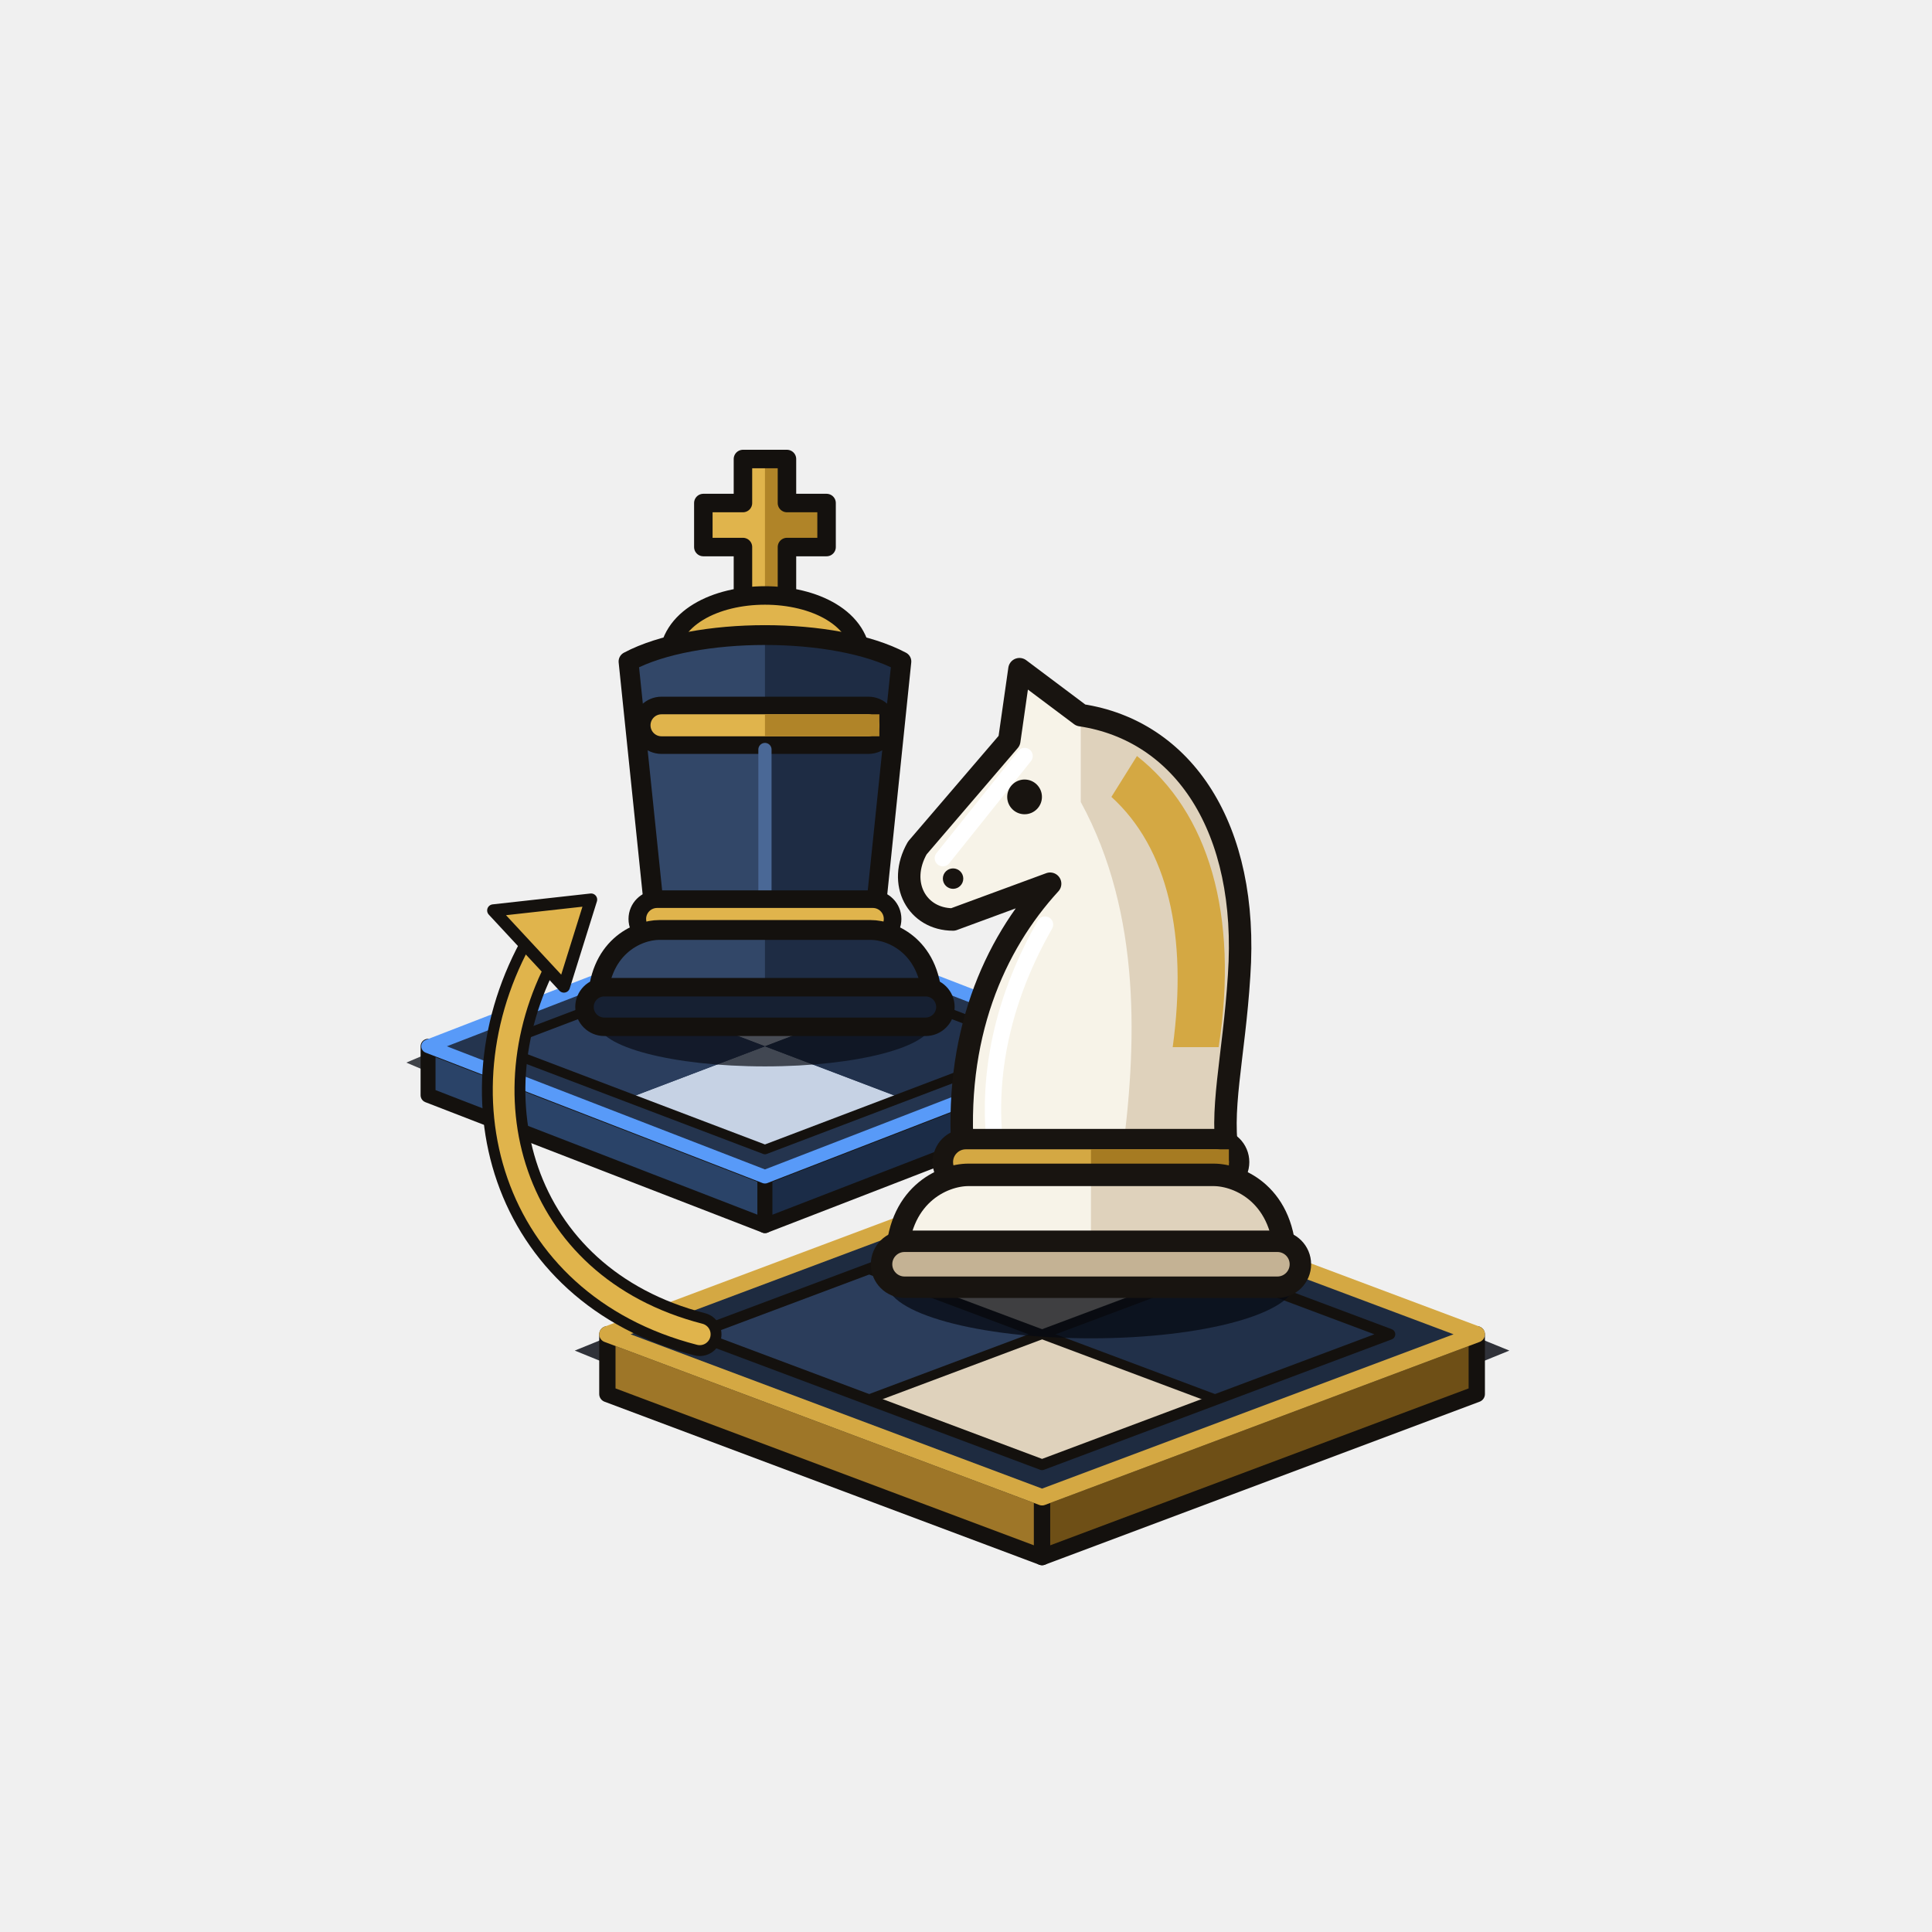
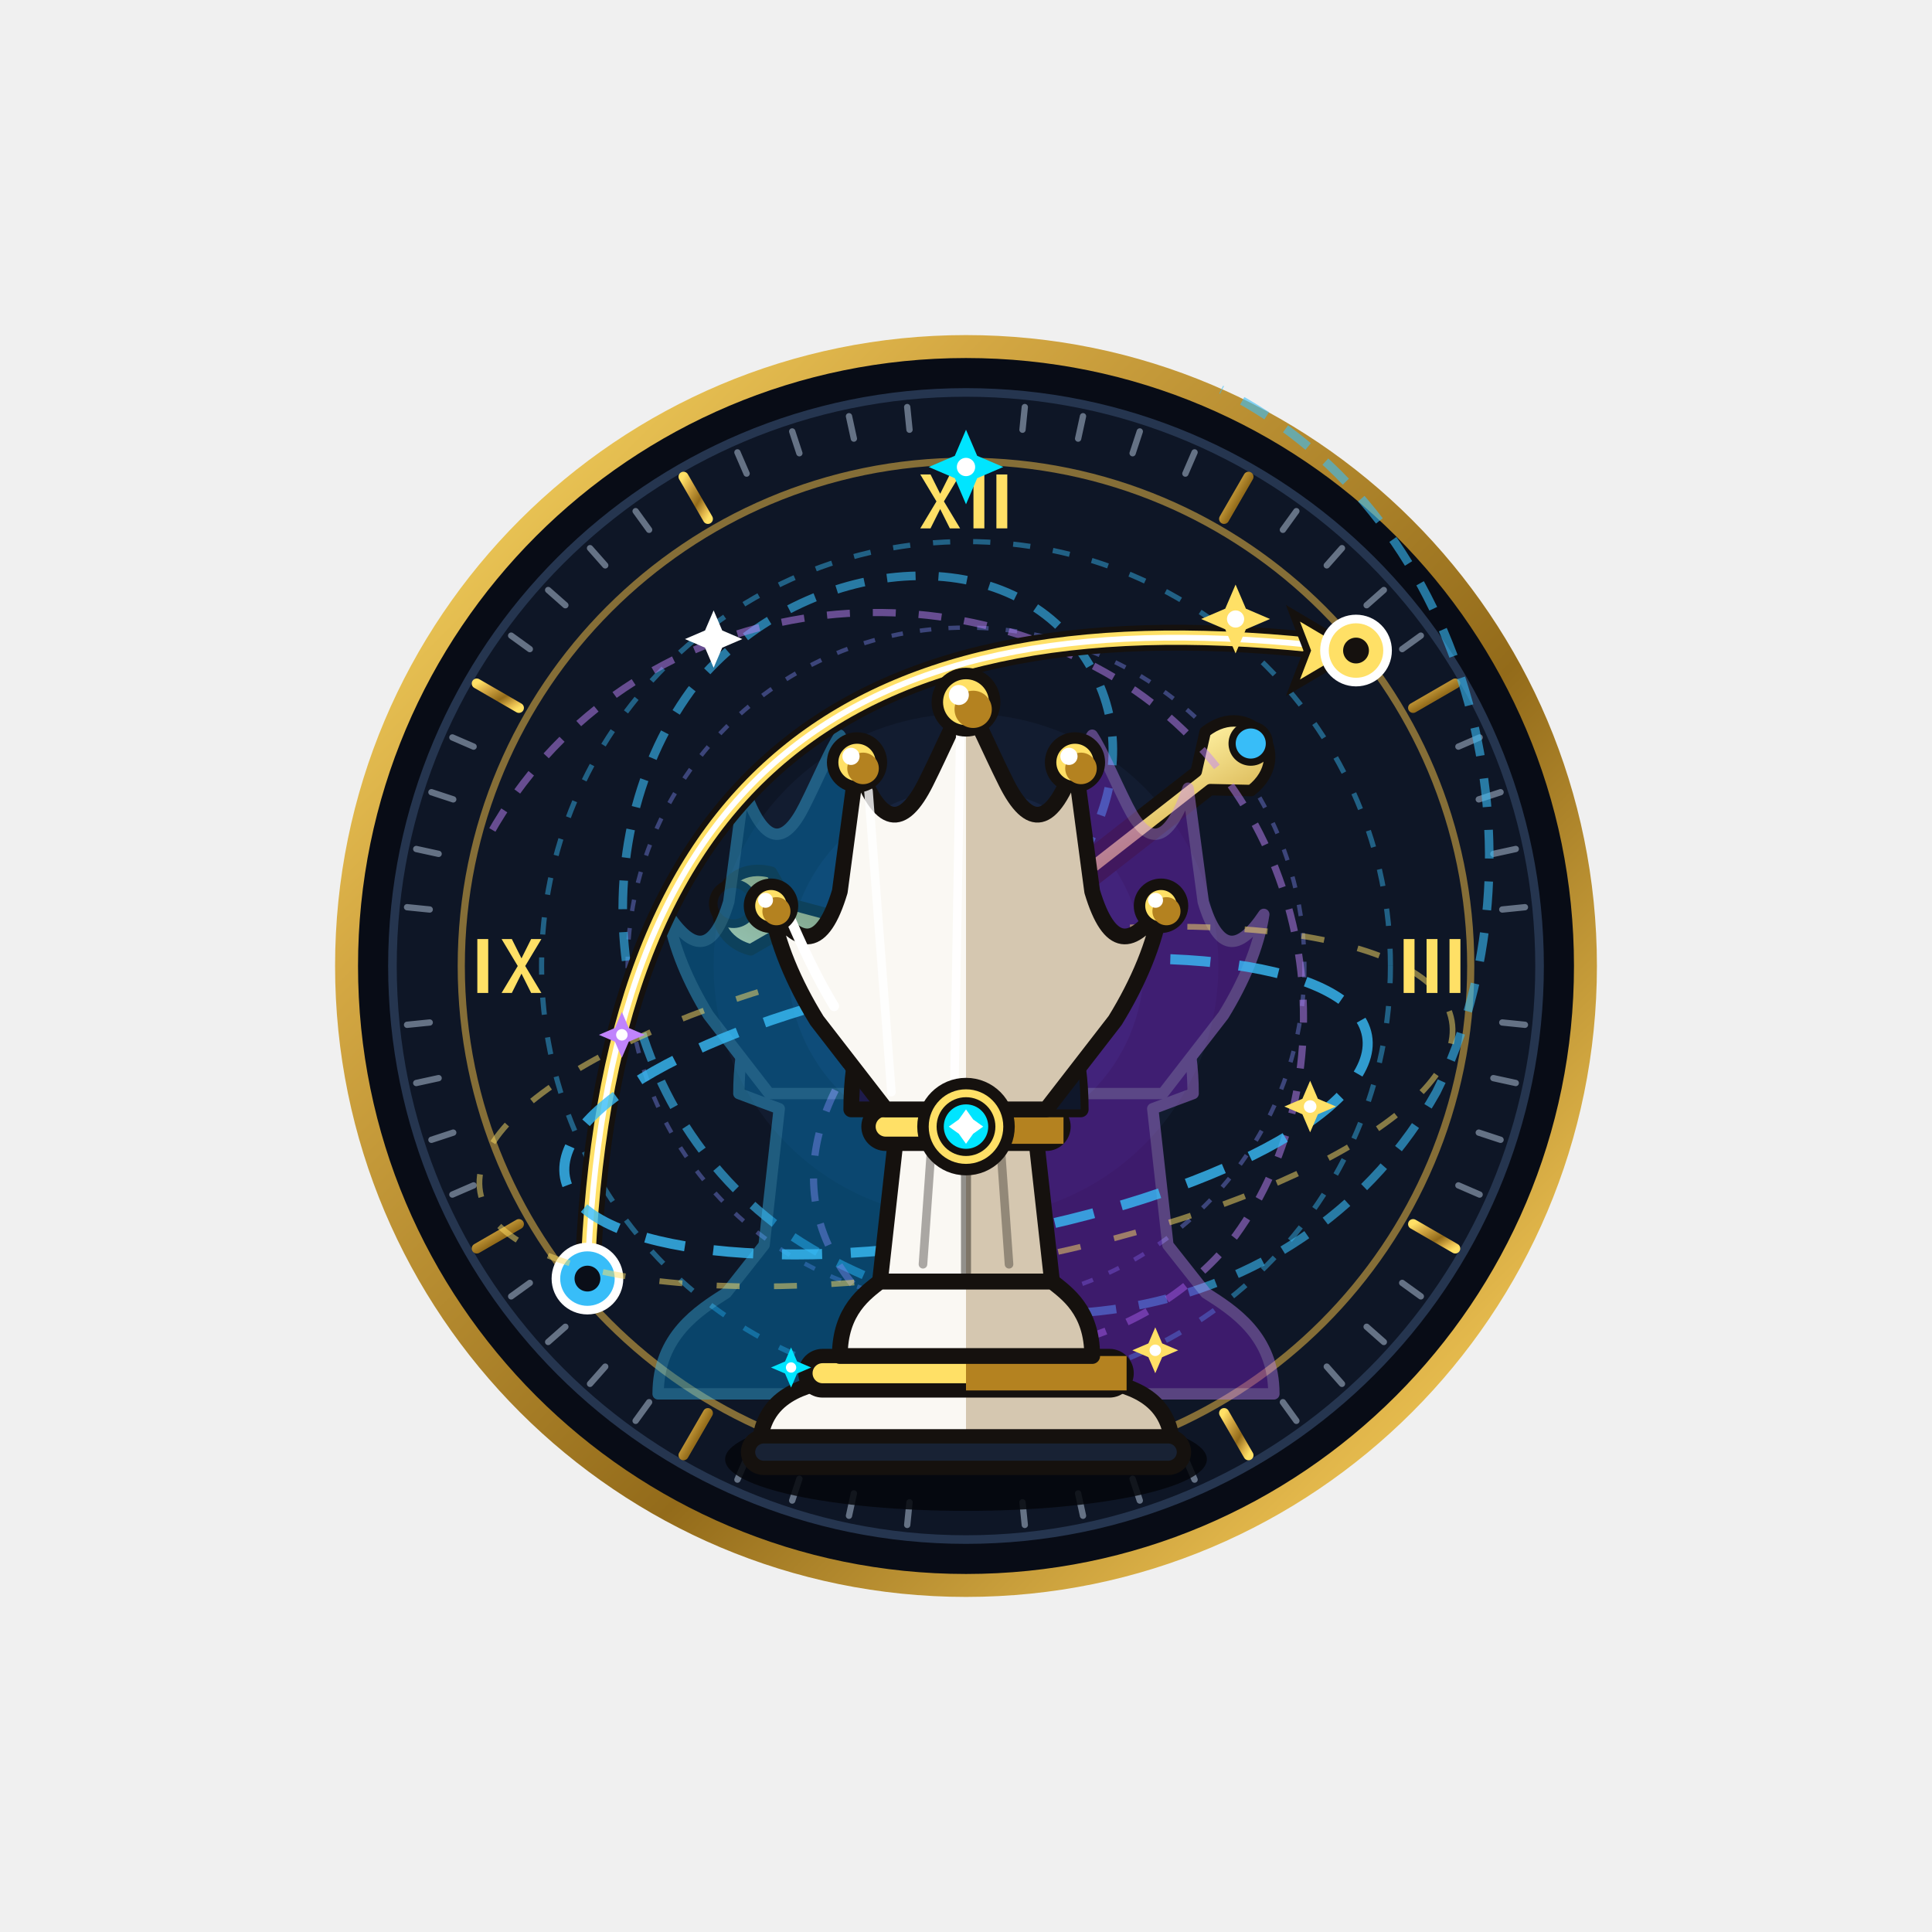
<svg xmlns="http://www.w3.org/2000/svg" width="432" height="432" viewBox="0 0 512 512">
-   <g transform="translate(256, 260) scale(0.72) translate(-256, -268)">
-     <g transform="translate(182, 292)">
-       <polygon points="0,-50 132,6 0,62 -132,6" fill="#060911" opacity="0.75" />
-       <polygon points="-124,0 0,48 0,66 -124,18" fill="#2A4368" stroke="#14110E" stroke-width="5.5" stroke-linejoin="round" />
-       <polygon points="0,48 124,0 124,18 0,66" fill="#1B2C47" stroke="#14110E" stroke-width="5.5" stroke-linejoin="round" />
-       <polygon points="0,-48 124,0 0,48 -124,0" fill="#24344E" stroke="#589AF8" stroke-width="5" stroke-linejoin="round" />
-       <polygon points="0,-38 50,-19 0,0 -50,-19" fill="#DCE3EE" />
-       <polygon points="0,0 50,19 0,38 -50,19" fill="#C6D2E4" />
-       <polygon points="-50,-19 0,0 -50,19 -100,0" fill="#2B3E5E" />
-       <polygon points="50,-19 100,0 50,19 0,0" fill="#22324D" />
-       <polygon points="0,-38 100,0 0,38 -100,0" fill="none" stroke="#14110E" stroke-width="3.5" stroke-linejoin="round" />
-     </g>
-     <g transform="translate(182, 186) scale(1.62)">
-       <ellipse cx="0" cy="60" rx="38" ry="10" fill="#080C14" opacity="0.7" />
-       <path d="M -5 -68 L 5 -68 L 5 -58 L 14 -58 L 14 -48 L 5 -48 L 5 -36 L -5 -36 L -5 -48 L -14 -48 L -14 -58 L -5 -58 Z" fill="#E0B44C" />
-       <path d="M 0 -68 L 5 -68 L 5 -58 L 14 -58 L 14 -48 L 5 -48 L 5 -36 L 0 -36 Z" fill="#B08428" />
-       <path d="M -5 -68 L 5 -68 L 5 -58 L 14 -58 L 14 -48 L 5 -48 L 5 -36 L -5 -36 L -5 -48 L -14 -48 L -14 -58 L -5 -58 Z" fill="none" stroke="#14110E" stroke-width="4.2" stroke-linejoin="round" />
-       <path d="M -22 -22 C -22 -42, 22 -42, 22 -22 Z" fill="#E0B44C" stroke="#14110E" stroke-width="4.2" stroke-linejoin="round" />
-       <path d="M -25 36 L -31 -22 C -16 -30, 16 -30, 31 -22 L 25 36 Z" fill="#324768" />
-       <path d="M 0 -28 C 16 -28, 31 -22, 31 -22 L 25 36 L 0 36 Z" fill="#1E2C44" />
-       <path d="M -25 36 L -31 -22 C -16 -30, 16 -30, 31 -22 L 25 36 Z" fill="none" stroke="#14110E" stroke-width="4.5" stroke-linejoin="round" />
-       <rect x="-28" y="-12" width="56" height="9" rx="4.5" fill="#E0B44C" stroke="#14110E" stroke-width="4" />
-       <rect x="0" y="-10" width="26" height="5" fill="#B08428" />
-       <line x1="0" y1="-2" x2="0" y2="34" stroke="#4A6896" stroke-width="3" stroke-linecap="round" />
-       <rect x="-29" y="32" width="58" height="9" rx="4.5" fill="#E0B44C" stroke="#14110E" stroke-width="4" />
-       <path d="M -38 56 C -38 43, -29 39, -24 39 L 24 39 C 29 39, 38 43, 38 56 Z" fill="#324768" />
-       <path d="M 0 39 L 24 39 C 29 39, 38 43, 38 56 L 0 56 Z" fill="#1E2C44" />
-       <path d="M -38 56 C -38 43, -29 39, -24 39 L 24 39 C 29 39, 38 43, 38 56 Z" fill="none" stroke="#14110E" stroke-width="4.5" stroke-linejoin="round" />
-       <rect x="-41" y="52" width="82" height="9" rx="4.5" fill="#162032" stroke="#14110E" stroke-width="4.2" />
-     </g>
-     <g transform="translate(284, 398)">
-       <polygon points="0,-64 172,6 0,76 -172,6" fill="#060911" opacity="0.82" />
-       <polygon points="-160,0 0,60 0,82 -160,22" fill="#9E7628" stroke="#14110E" stroke-width="6" stroke-linejoin="round" />
-       <polygon points="0,60 160,0 160,22 0,82" fill="#6E4F16" stroke="#14110E" stroke-width="6" stroke-linejoin="round" />
-       <polygon points="0,-60 160,0 0,60 -160,0" fill="#1E2B40" stroke="#D4A843" stroke-width="6" stroke-linejoin="round" />
-       <polygon points="0,-48 64,-24 0,0 -64,-24" fill="#EAE0CE" />
-       <polygon points="0,0 64,24 0,48 -64,24" fill="#DFD2BC" />
-       <polygon points="-64,-24 0,0 -64,24 -128,0" fill="#2B3D5B" />
-       <polygon points="64,-24 128,0 64,24 0,0" fill="#213049" />
-       <polygon points="0,-48 128,0 0,48 -128,0" fill="none" stroke="#14110E" stroke-width="4" stroke-linejoin="round" />
-       <line x1="-64" y1="-24" x2="64" y2="24" stroke="#14110E" stroke-width="3.5" />
-       <line x1="64" y1="-24" x2="-64" y2="24" stroke="#14110E" stroke-width="3.5" />
-     </g>
-     <path d="M 158 398 C 88 380, 68 308, 102 252" fill="none" stroke="#14110E" stroke-width="16" stroke-linecap="round" />
-     <path d="M 158 398 C 88 380, 68 308, 102 252" fill="none" stroke="#E0B44C" stroke-width="8" stroke-linecap="round" />
-     <polygon points="118,238 82,242 108,270" fill="#E0B44C" stroke="#14110E" stroke-width="4.5" stroke-linejoin="round" />
-     <g transform="translate(302, 266) scale(1.88)">
-       <ellipse cx="0" cy="60" rx="40" ry="11" fill="#060911" opacity="0.75" />
-       <path d="M -25 36 C -27 12, -19 -6, -8 -18 L -27 -11 C -34 -11, -38 -18, -34 -25 L -16 -46 L -14 -60 L -2 -51 C 18 -48, 31 -29, 29 0 C 28 16, 25 27, 27 36 Z" fill="#F7F3E8" />
-       <path d="M -2 -51 C 18 -48, 31 -29, 29 0 C 28 16, 25 27, 27 36 L 6 36 C 9 14, 10 -12, -2 -34 Z" fill="#DFD2BC" />
-       <path d="M 9 -43 C 23 -32, 29 -12, 25 14 L 16 14 C 19 -8, 15 -25, 4 -35 Z" fill="#D4A843" />
-       <path d="M -13 -43 L -29 -23 M -9 -10 C -17 4, -20 18, -19 31" fill="none" stroke="#FFFFFF" stroke-width="3.2" stroke-linecap="round" />
-       <circle cx="-13" cy="-35" r="3.4" fill="#181410" />
-       <circle cx="-27" cy="-19" r="2.0" fill="#181410" />
-       <path d="M -25 36 C -27 12, -19 -6, -8 -18 L -27 -11 C -34 -11, -38 -18, -34 -25 L -16 -46 L -14 -60 L -2 -51 C 18 -48, 31 -29, 29 0 C 28 16, 25 27, 27 36 Z" fill="none" stroke="#181410" stroke-width="4.4" stroke-linejoin="round" />
-       <rect x="-29" y="32" width="58" height="9" rx="4.5" fill="#D4A843" stroke="#181410" stroke-width="4" />
-       <rect x="0" y="34" width="27" height="5" fill="#A67B22" />
-       <path d="M -38 56 C -38 43, -29 39, -24 39 L 24 39 C 29 39, 38 43, 38 56 Z" fill="#F7F3E8" />
-       <path d="M 0 39 L 24 39 C 29 39, 38 43, 38 56 L 0 56 Z" fill="#DFD2BC" />
-       <path d="M -38 56 C -38 43, -29 39, -24 39 L 24 39 C 29 39, 38 43, 38 56 Z" fill="none" stroke="#181410" stroke-width="4.4" stroke-linejoin="round" />
-       <rect x="-41" y="52" width="82" height="9" rx="4.5" fill="#C4B294" stroke="#181410" stroke-width="4.2" />
+   <defs>
+     <linearGradient id="gold_metal" x1="0%" y1="0%" x2="100%" y2="100%">
+       <stop offset="0%" stop-color="#FFE066" />
+       <stop offset="25%" stop-color="#D4A843" />
+       <stop offset="60%" stop-color="#936B1A" />
+       <stop offset="85%" stop-color="#E2B74B" />
+       <stop offset="100%" stop-color="#FFE066" />
+     </linearGradient>
+     <linearGradient id="gold_hand" x1="0%" y1="0%" x2="100%" y2="100%">
+       <stop offset="0%" stop-color="#FFF2A3" />
+       <stop offset="100%" stop-color="#C29124" />
+     </linearGradient>
+   </defs>
+   <g transform="translate(256, 256) scale(0.76) translate(-256, -256)">
+     <circle cx="256" cy="256" r="216" fill="#080C16" stroke="url(#gold_metal)" stroke-width="8" />
+     <circle cx="256" cy="256" r="200" fill="#0E1626" stroke="#25354F" stroke-width="3" />
+     <circle cx="256" cy="256" r="176" fill="none" stroke="#D4A843" stroke-width="2.5" opacity="0.6" />
+     <circle cx="256" cy="256" r="148" fill="none" stroke="#38BDF8" stroke-width="1.8" stroke-dasharray="6 8" opacity="0.45" />
+     <circle cx="256" cy="256" r="118" fill="none" stroke="#818CF8" stroke-width="1.5" stroke-dasharray="4 6" opacity="0.4" />
+     <circle cx="256" cy="256" r="88" fill="#141E34" opacity="0.7" />
+     <circle cx="256" cy="256" r="62" fill="#182542" opacity="0.8" />
+     <circle cx="256" cy="256" r="38" fill="#1C2E54" opacity="0.9" />
+     <g stroke="#94A3B8" stroke-linecap="round" opacity="0.65">
+       <line x1="276.5" y1="61.1" x2="275.7" y2="69.0" stroke-width="2.2" />
+       <line x1="296.8" y1="64.3" x2="295.1" y2="72.1" stroke-width="2.2" />
+       <line x1="316.6" y1="69.6" x2="314.1" y2="77.2" stroke-width="2.2" />
+       <line x1="335.7" y1="76.9" x2="332.5" y2="84.3" stroke-width="2.2" />
+       <line x1="371.2" y1="97.4" x2="366.5" y2="103.9" stroke-width="2.2" />
+       <line x1="387.1" y1="110.3" x2="381.8" y2="116.3" stroke-width="2.2" />
+       <line x1="401.7" y1="124.9" x2="395.7" y2="130.2" stroke-width="2.2" />
+       <line x1="414.6" y1="140.8" x2="408.1" y2="145.5" stroke-width="2.2" />
+       <line x1="435.1" y1="176.3" x2="427.7" y2="179.5" stroke-width="2.2" />
+       <line x1="442.4" y1="195.4" x2="434.8" y2="197.9" stroke-width="2.2" />
+       <line x1="447.7" y1="215.2" x2="439.9" y2="216.9" stroke-width="2.2" />
+       <line x1="450.9" y1="235.5" x2="443.0" y2="236.3" stroke-width="2.2" />
+       <line x1="450.9" y1="276.5" x2="443.0" y2="275.7" stroke-width="2.2" />
+       <line x1="447.7" y1="296.8" x2="439.9" y2="295.1" stroke-width="2.2" />
+       <line x1="442.4" y1="316.6" x2="434.8" y2="314.1" stroke-width="2.2" />
+       <line x1="435.1" y1="335.7" x2="427.7" y2="332.5" stroke-width="2.2" />
+       <line x1="414.6" y1="371.2" x2="408.1" y2="366.5" stroke-width="2.2" />
+       <line x1="401.7" y1="387.1" x2="395.7" y2="381.8" stroke-width="2.2" />
+       <line x1="387.1" y1="401.7" x2="381.8" y2="395.7" stroke-width="2.2" />
+       <line x1="371.2" y1="414.6" x2="366.5" y2="408.1" stroke-width="2.2" />
+       <line x1="335.7" y1="435.1" x2="332.5" y2="427.7" stroke-width="2.2" />
+       <line x1="316.6" y1="442.4" x2="314.1" y2="434.8" stroke-width="2.2" />
+       <line x1="296.8" y1="447.7" x2="295.1" y2="439.9" stroke-width="2.2" />
+       <line x1="276.5" y1="450.9" x2="275.7" y2="443.0" stroke-width="2.2" />
+       <line x1="235.5" y1="450.9" x2="236.3" y2="443.0" stroke-width="2.2" />
+       <line x1="215.2" y1="447.7" x2="216.9" y2="439.9" stroke-width="2.2" />
+       <line x1="195.4" y1="442.4" x2="197.9" y2="434.8" stroke-width="2.2" />
+       <line x1="176.3" y1="435.1" x2="179.5" y2="427.7" stroke-width="2.2" />
+       <line x1="140.8" y1="414.6" x2="145.5" y2="408.1" stroke-width="2.2" />
+       <line x1="124.9" y1="401.7" x2="130.2" y2="395.7" stroke-width="2.2" />
+       <line x1="110.3" y1="387.1" x2="116.3" y2="381.8" stroke-width="2.2" />
+       <line x1="97.4" y1="371.2" x2="103.9" y2="366.5" stroke-width="2.2" />
+       <line x1="76.9" y1="335.7" x2="84.3" y2="332.5" stroke-width="2.2" />
+       <line x1="69.6" y1="316.6" x2="77.2" y2="314.1" stroke-width="2.2" />
+       <line x1="64.3" y1="296.8" x2="72.1" y2="295.1" stroke-width="2.2" />
+       <line x1="61.1" y1="276.5" x2="69.0" y2="275.7" stroke-width="2.2" />
+       <line x1="61.1" y1="235.5" x2="69.0" y2="236.3" stroke-width="2.2" />
+       <line x1="64.3" y1="215.2" x2="72.1" y2="216.9" stroke-width="2.2" />
+       <line x1="69.6" y1="195.4" x2="77.2" y2="197.9" stroke-width="2.2" />
+       <line x1="76.9" y1="176.3" x2="84.3" y2="179.5" stroke-width="2.2" />
+       <line x1="97.4" y1="140.8" x2="103.9" y2="145.5" stroke-width="2.2" />
+       <line x1="110.3" y1="124.9" x2="116.3" y2="130.2" stroke-width="2.2" />
+       <line x1="124.9" y1="110.3" x2="130.2" y2="116.3" stroke-width="2.2" />
+       <line x1="140.8" y1="97.4" x2="145.5" y2="103.9" stroke-width="2.2" />
+       <line x1="176.3" y1="76.9" x2="179.5" y2="84.3" stroke-width="2.2" />
+       <line x1="195.4" y1="69.6" x2="197.9" y2="77.2" stroke-width="2.2" />
+       <line x1="215.2" y1="64.3" x2="216.9" y2="72.1" stroke-width="2.2" />
+       <line x1="235.5" y1="61.1" x2="236.3" y2="69.0" stroke-width="2.2" />
+     </g>
+     <g stroke="url(#gold_metal)" stroke-linecap="round">
+       <line x1="256.0" y1="59.0" x2="256.0" y2="76.0" stroke-width="5.0" />
+       <line x1="354.5" y1="85.4" x2="346.0" y2="100.1" stroke-width="3.5" />
+       <line x1="426.6" y1="157.5" x2="411.9" y2="166.0" stroke-width="3.5" />
+       <line x1="453.0" y1="256.0" x2="436.0" y2="256.0" stroke-width="5.0" />
+       <line x1="426.6" y1="354.5" x2="411.9" y2="346.0" stroke-width="3.5" />
+       <line x1="354.5" y1="426.6" x2="346.0" y2="411.9" stroke-width="3.5" />
+       <line x1="256.0" y1="453.0" x2="256.0" y2="436.0" stroke-width="5.0" />
+       <line x1="157.5" y1="426.6" x2="166.0" y2="411.9" stroke-width="3.5" />
+       <line x1="85.4" y1="354.5" x2="100.1" y2="346.0" stroke-width="3.5" />
+       <line x1="59.0" y1="256.0" x2="76.0" y2="256.0" stroke-width="5.0" />
+       <line x1="85.4" y1="157.5" x2="100.1" y2="166.0" stroke-width="3.5" />
+       <line x1="157.5" y1="85.4" x2="166.0" y2="100.1" stroke-width="3.5" />
+     </g>
+     <g fill="#FFE066" stroke="#0E1626" stroke-width="1.2">
+       <path d="M 239 84 L 244 84 L 247 90 L 250 84 L 255 84 L 249 94 L 255 104 L 250 104 L 247 98 L 244 104 L 239 104 L 245 94 Z" />
+       <path d="M 258 84 L 263 84 L 263 104 L 258 104 Z" />
+       <path d="M 266 84 L 271 84 L 271 104 L 266 104 Z" />
+       <path d="M 408 246 L 413 246 L 413 266 L 408 266 Z" />
+       <path d="M 416 246 L 421 246 L 421 266 L 416 266 Z" />
+       <path d="M 424 246 L 429 246 L 429 266 L 424 266 Z" />
+       <path d="M 244 408 L 249 408 L 253 422 L 257 408 L 262 408 L 255 428 L 251 428 Z" />
+       <path d="M 265 408 L 270 408 L 270 428 L 265 428 Z" />
+       <path d="M 85 246 L 90 246 L 90 266 L 85 266 Z" />
+       <path d="M 93 246 L 98 246 L 101 252 L 104 246 L 109 246 L 103 256 L 109 266 L 104 266 L 101 260 L 98 266 L 93 266 L 99 256 Z" />
+     </g>
+     <g transform="translate(256, 256) rotate(-75)">
+       <path d="M -5 18 L -5 -65 L -14 -74 C -14 -94, 14 -94, 14 -74 L 5 -65 L 5 18 Z" fill="url(#gold_hand)" stroke="#15110E" stroke-width="4" stroke-linejoin="round" />
+       <circle cx="0" cy="-84" r="7" fill="#0E1626" stroke="#15110E" stroke-width="3" />
+       <path d="M 0 -94 L 0 -115" stroke="url(#gold_hand)" stroke-width="4.5" stroke-linecap="round" />
+     </g>
+     <g transform="translate(256, 256) rotate(52)">
+       <path d="M -4 20 L -4 -105 L -13 -116 C -13 -136, 13 -136, 13 -116 L 4 -105 L 4 20 Z" fill="url(#gold_hand)" stroke="#15110E" stroke-width="4" stroke-linejoin="round" />
+       <circle cx="0" cy="-126" r="6.5" fill="#38BDF8" stroke="#15110E" stroke-width="2.5" />
+       <path d="M 0 -136 L 0 -162" stroke="url(#gold_hand)" stroke-width="4" stroke-linecap="round" />
+     </g>
+     <path d="M 256 256 C 295 235, 325 185, 295 145 C 265 105, 195 115, 160 160 C 120 215, 130 305, 195 350 C 270 400, 375 380, 420 300 C 460 220, 435 100, 345 55" fill="none" stroke="#38BDF8" stroke-width="3" stroke-dasharray="10 8" opacity="0.6" />
+     <path d="M 256 256 C 215 275, 185 325, 215 365 C 245 405, 315 395, 350 350 C 390 295, 380 205, 315 160 C 240 110, 135 130, 90 210" fill="none" stroke="#C084FC" stroke-width="2.5" stroke-dasharray="8 8" opacity="0.5" />
+     <g transform="translate(212, 260) scale(0.88)" opacity="0.42">
+       <path d="       M -72 165       L 72 165       C 72 142, 56 132, 45 125       L 30 106       L 24 52       L 40 46       C 40 -35, -40 -35, -40 46       L -24 52       L -30 106       L -45 125       C -56 132, -72 142, -72 165       Z     " fill="#0284C7" stroke="#38BDF8" stroke-width="4.5" stroke-linejoin="round" />
+       <path d="       M -28 46       L -52 15       C -60 2, -66 -12, -68 -25       C -58 -10, -50 -10, -44 -30       C -42 -45, -40 -60, -38 -75       C -30 -52, -22 -52, -14 -68       C -8 -80, -4 -90, 0 -96       C 4 -90, 8 -80, 14 -68       C 22 -52, 30 -52, 38 -75       C 40 -60, 42 -45, 44 -30       C 50 -10, 58 -10, 68 -25       C 66 -12, 60 2, 52 15       L 28 46       Z     " fill="#0284C7" stroke="#38BDF8" stroke-width="4.5" stroke-linejoin="round" />
+     </g>
+     <g transform="translate(300, 260) scale(0.88)" opacity="0.42">
+       <path d="       M -72 165       L 72 165       C 72 142, 56 132, 45 125       L 30 106       L 24 52       L 40 46       C 40 -35, -40 -35, -40 46       L -24 52       L -30 106       L -45 125       C -56 132, -72 142, -72 165       Z     " fill="#7E22CE" stroke="#C084FC" stroke-width="4.5" stroke-linejoin="round" />
+       <path d="       M -28 46       L -52 15       C -60 2, -66 -12, -68 -25       C -58 -10, -50 -10, -44 -30       C -42 -45, -40 -60, -38 -75       C -30 -52, -22 -52, -14 -68       C -8 -80, -4 -90, 0 -96       C 4 -90, 8 -80, 14 -68       C 22 -52, 30 -52, 38 -75       C 40 -60, 42 -45, 44 -30       C 50 -10, 58 -10, 68 -25       C 66 -12, 60 2, 52 15       L 28 46       Z     " fill="#7E22CE" stroke="#C084FC" stroke-width="4.5" stroke-linejoin="round" />
+     </g>
+     <path d="M 124 365 C 130 190, 215 125, 385 145" fill="none" stroke="#15110E" stroke-width="9" stroke-linecap="round" />
+     <path d="M 124 365 C 130 190, 215 125, 385 145" fill="none" stroke="#FFE066" stroke-width="5" stroke-linecap="round" />
+     <path d="M 124 365 C 130 190, 215 125, 385 145" fill="none" stroke="#FFFFFF" stroke-width="2" stroke-linecap="round" />
+     <polygon points="392,146 370,133 375,146 370,159" fill="#FFE066" stroke="#15110E" stroke-width="2.5" />
+     <circle cx="124" cy="365" r="11" fill="#38BDF8" stroke="#FFFFFF" stroke-width="3" />
+     <circle cx="124" cy="365" r="4.5" fill="#0A0E18" />
+     <circle cx="392" cy="146" r="11" fill="#FFE066" stroke="#FFFFFF" stroke-width="3" />
+     <circle cx="392" cy="146" r="4.5" fill="#15110E" />
+     <ellipse cx="256" cy="305" rx="142" ry="46" fill="none" stroke="#38BDF8" stroke-width="3.5" stroke-dasharray="14 10" opacity="0.8" transform="rotate(-10, 256, 305)" />
+     <ellipse cx="256" cy="305" rx="172" ry="56" fill="none" stroke="#FFE066" stroke-width="2" stroke-dasharray="8 12" opacity="0.5" transform="rotate(-10, 256, 305)" />
+     <g transform="translate(256, 260)">
+       <ellipse cx="0" cy="168" rx="84" ry="18" fill="#04060B" opacity="0.85" />
+       <path d="M -72 165 C -72 145, -55 142, -45 140 L 45 140 C 55 142, 72 145, 72 165 Z" fill="#FAF8F3" />
+       <path d="M 0 140 L 45 140 C 55 142, 72 145, 72 165 L 0 165 Z" fill="#D5C7B0" />
+       <path d="M -72 165 C -72 145, -55 142, -45 140 L 45 140 C 55 142, 72 145, 72 165 Z" fill="none" stroke="#15110E" stroke-width="5.5" stroke-linejoin="round" />
+       <rect x="-76" y="160" width="152" height="11" rx="5.5" fill="#182234" stroke="#15110E" stroke-width="5" />
+       <rect x="-56" y="132" width="112" height="12" rx="6" fill="#FFE066" stroke="#15110E" stroke-width="5" />
+       <rect x="0" y="132" width="56" height="12" rx="0" fill="#B48220" />
+       <path d="M -44 132 C -44 116, -35 110, -30 106 L 30 106 C 35 110, 44 116, 44 132 Z" fill="#FAF8F3" />
+       <path d="M 0 106 L 30 106 C 35 110, 44 116, 44 132 L 0 132 Z" fill="#D5C7B0" />
+       <path d="M -44 132 C -44 116, -35 110, -30 106 L 30 106 C 35 110, 44 116, 44 132 Z" fill="none" stroke="#15110E" stroke-width="5.5" stroke-linejoin="round" />
+       <path d="M -30 106 L -24 52 L 24 52 L 30 106 Z" fill="#FAF8F3" />
+       <path d="M 0 52 L 24 52 L 30 106 L 0 106 Z" fill="#D5C7B0" />
+       <path d="M -30 106 L -24 52 L 24 52 L 30 106 Z" fill="none" stroke="#15110E" stroke-width="5.5" stroke-linejoin="round" />
+       <line x1="-12" y1="58" x2="-15" y2="100" stroke="#15110E" stroke-width="3" stroke-linecap="round" opacity="0.35" />
+       <line x1="0" y1="55" x2="0" y2="103" stroke="#15110E" stroke-width="3.5" stroke-linecap="round" opacity="0.45" />
+       <line x1="12" y1="58" x2="15" y2="100" stroke="#15110E" stroke-width="3" stroke-linecap="round" opacity="0.35" />
+       <rect x="-34" y="46" width="68" height="12" rx="6" fill="#FFE066" stroke="#15110E" stroke-width="5" />
+       <rect x="0" y="46" width="34" height="12" rx="0" fill="#B48220" />
+       <path d="M -40 46 C -40 -35, 40 -35, 40 46 Z" fill="#1E1B4B" stroke="#15110E" stroke-width="5.5" stroke-linejoin="round" />
+       <path d="M 0 -35 C 40 -35, 40 46, 40 46 L 0 46 Z" fill="#0F172A" stroke="none" />
+       <path d="M 0 -35 L 0 46" stroke="#D4A843" stroke-width="3" opacity="0.75" />
+       <path d="M 0 -35 C 18 -15, 24 20, 24 46" stroke="#D4A843" stroke-width="2.5" fill="none" opacity="0.6" />
+       <path d="M 0 -35 C -18 -15, -24 20, -24 46" stroke="#D4A843" stroke-width="2.5" fill="none" opacity="0.6" />
+       <path d="       M -28 46       L -52 15       C -60 2, -66 -12, -68 -25       C -58 -10, -50 -10, -44 -30       C -42 -45, -40 -60, -38 -75       C -30 -52, -22 -52, -14 -68       C -8 -80, -4 -90, 0 -96       C 4 -90, 8 -80, 14 -68       C 22 -52, 30 -52, 38 -75       C 40 -60, 42 -45, 44 -30       C 50 -10, 58 -10, 68 -25       C 66 -12, 60 2, 52 15       L 28 46       Z     " fill="#FAF8F3" />
+       <path d="       M 0 -96       C 4 -90, 8 -80, 14 -68       C 22 -52, 30 -52, 38 -75       C 40 -60, 42 -45, 44 -30       C 50 -10, 58 -10, 68 -25       C 66 -12, 60 2, 52 15       L 28 46       L 0 46       Z     " fill="#D5C7B0" />
+       <path d="       M -28 46       L -52 15       C -60 2, -66 -12, -68 -25       C -58 -10, -50 -10, -44 -30       C -42 -45, -40 -60, -38 -75       C -30 -52, -22 -52, -14 -68       C -8 -80, -4 -90, 0 -96       C 4 -90, 8 -80, 14 -68       C 22 -52, 30 -52, 38 -75       C 40 -60, 42 -45, 44 -30       C 50 -10, 58 -10, 68 -25       C 66 -12, 60 2, 52 15       L 28 46       Z     " fill="none" stroke="#15110E" stroke-width="5.5" stroke-linejoin="round" />
+       <path d="M -46 10 C -55 -5, -60 -18, -62 -22" stroke="#FFFFFF" stroke-width="3.5" stroke-linecap="round" fill="none" />
+       <path d="M -26 40 L -34 -65" stroke="#FFFFFF" stroke-width="3" stroke-linecap="round" fill="none" opacity="0.8" />
+       <path d="M -4 35 L -2 -85" stroke="#FFFFFF" stroke-width="3" stroke-linecap="round" fill="none" opacity="0.9" />
+       <circle cx="-68" cy="-25" r="7.5" fill="#FFE066" stroke="#15110E" stroke-width="4" />
+       <circle cx="-66.1" cy="-23.1" r="4.9" fill="#B48220" />
+       <circle cx="-69.9" cy="-26.9" r="2.6" fill="#FFFFFF" />
+       <circle cx="-38" cy="-75" r="8.5" fill="#FFE066" stroke="#15110E" stroke-width="4" />
+       <circle cx="-35.9" cy="-72.9" r="5.5" fill="#B48220" />
+       <circle cx="-40.1" cy="-77.1" r="3.0" fill="#FFFFFF" />
+       <circle cx="0" cy="-96" r="10.0" fill="#FFE066" stroke="#15110E" stroke-width="4" />
+       <circle cx="2.5" cy="-93.5" r="6.5" fill="#B48220" />
+       <circle cx="-2.5" cy="-98.5" r="3.5" fill="#FFFFFF" />
+       <circle cx="38" cy="-75" r="8.5" fill="#FFE066" stroke="#15110E" stroke-width="4" />
+       <circle cx="40.1" cy="-72.9" r="5.5" fill="#B48220" />
+       <circle cx="35.9" cy="-77.1" r="3.0" fill="#FFFFFF" />
+       <circle cx="68" cy="-25" r="7.5" fill="#FFE066" stroke="#15110E" stroke-width="4" />
+       <circle cx="69.9" cy="-23.1" r="4.9" fill="#B48220" />
+       <circle cx="66.1" cy="-26.9" r="2.6" fill="#FFFFFF" />
+     </g>
+     <g transform="translate(256, 312)">
+       <circle cx="0" cy="0" r="15" fill="#FFE066" stroke="#15110E" stroke-width="4" />
+       <circle cx="0" cy="0" r="9" fill="#00E5FF" stroke="#15110E" stroke-width="2.5" />
+       <polygon points="0,-6 2.5,-2.5 6,0 2.5,2.5 0,6 -2.5,2.5 -6,0 -2.5,-2.5" fill="#FFFFFF" />
+     </g>
+     <g transform="translate(168, 142)">
+       <polygon points="0,-10 3.0,-3.0 10,0 3.0,3.0 0,10 -3.0,3.0 -10,0 -3.0,-3.0" fill="#FFFFFF" />
+       <circle cx="0" cy="0" r="2.5" fill="#FFFFFF" />
+     </g>
+     <g transform="translate(350, 135)">
+       <polygon points="0,-12 3.6,-3.6 12,0 3.6,3.6 0,12 -3.6,3.6 -12,0 -3.6,-3.6" fill="#FFE066" />
+       <circle cx="0" cy="0" r="3.0" fill="#FFFFFF" />
+     </g>
+     <g transform="translate(256, 82)">
+       <polygon points="0,-13 3.9,-3.9 13,0 3.9,3.9 0,13 -3.9,3.9 -13,0 -3.9,-3.9" fill="#00E5FF" />
+       <circle cx="0" cy="0" r="3.2" fill="#FFFFFF" />
+     </g>
+     <g transform="translate(136, 280)">
+       <polygon points="0,-8 2.4,-2.4 8,0 2.4,2.4 0,8 -2.4,2.4 -8,0 -2.4,-2.4" fill="#C084FC" />
+       <circle cx="0" cy="0" r="2.0" fill="#FFFFFF" />
+     </g>
+     <g transform="translate(376, 305)">
+       <polygon points="0,-9 2.7,-2.7 9,0 2.7,2.7 0,9 -2.7,2.7 -9,0 -2.7,-2.7" fill="#FFE066" />
+       <circle cx="0" cy="0" r="2.2" fill="#FFFFFF" />
+     </g>
+     <g transform="translate(195, 396)">
+       <polygon points="0,-7 2.1,-2.1 7,0 2.1,2.1 0,7 -2.1,2.1 -7,0 -2.1,-2.1" fill="#00E5FF" />
+       <circle cx="0" cy="0" r="1.8" fill="#FFFFFF" />
+     </g>
+     <g transform="translate(322, 390)">
+       <polygon points="0,-8 2.4,-2.4 8,0 2.4,2.4 0,8 -2.4,2.4 -8,0 -2.4,-2.4" fill="#FFE066" />
+       <circle cx="0" cy="0" r="2.0" fill="#FFFFFF" />
    </g>
  </g>
</svg>
